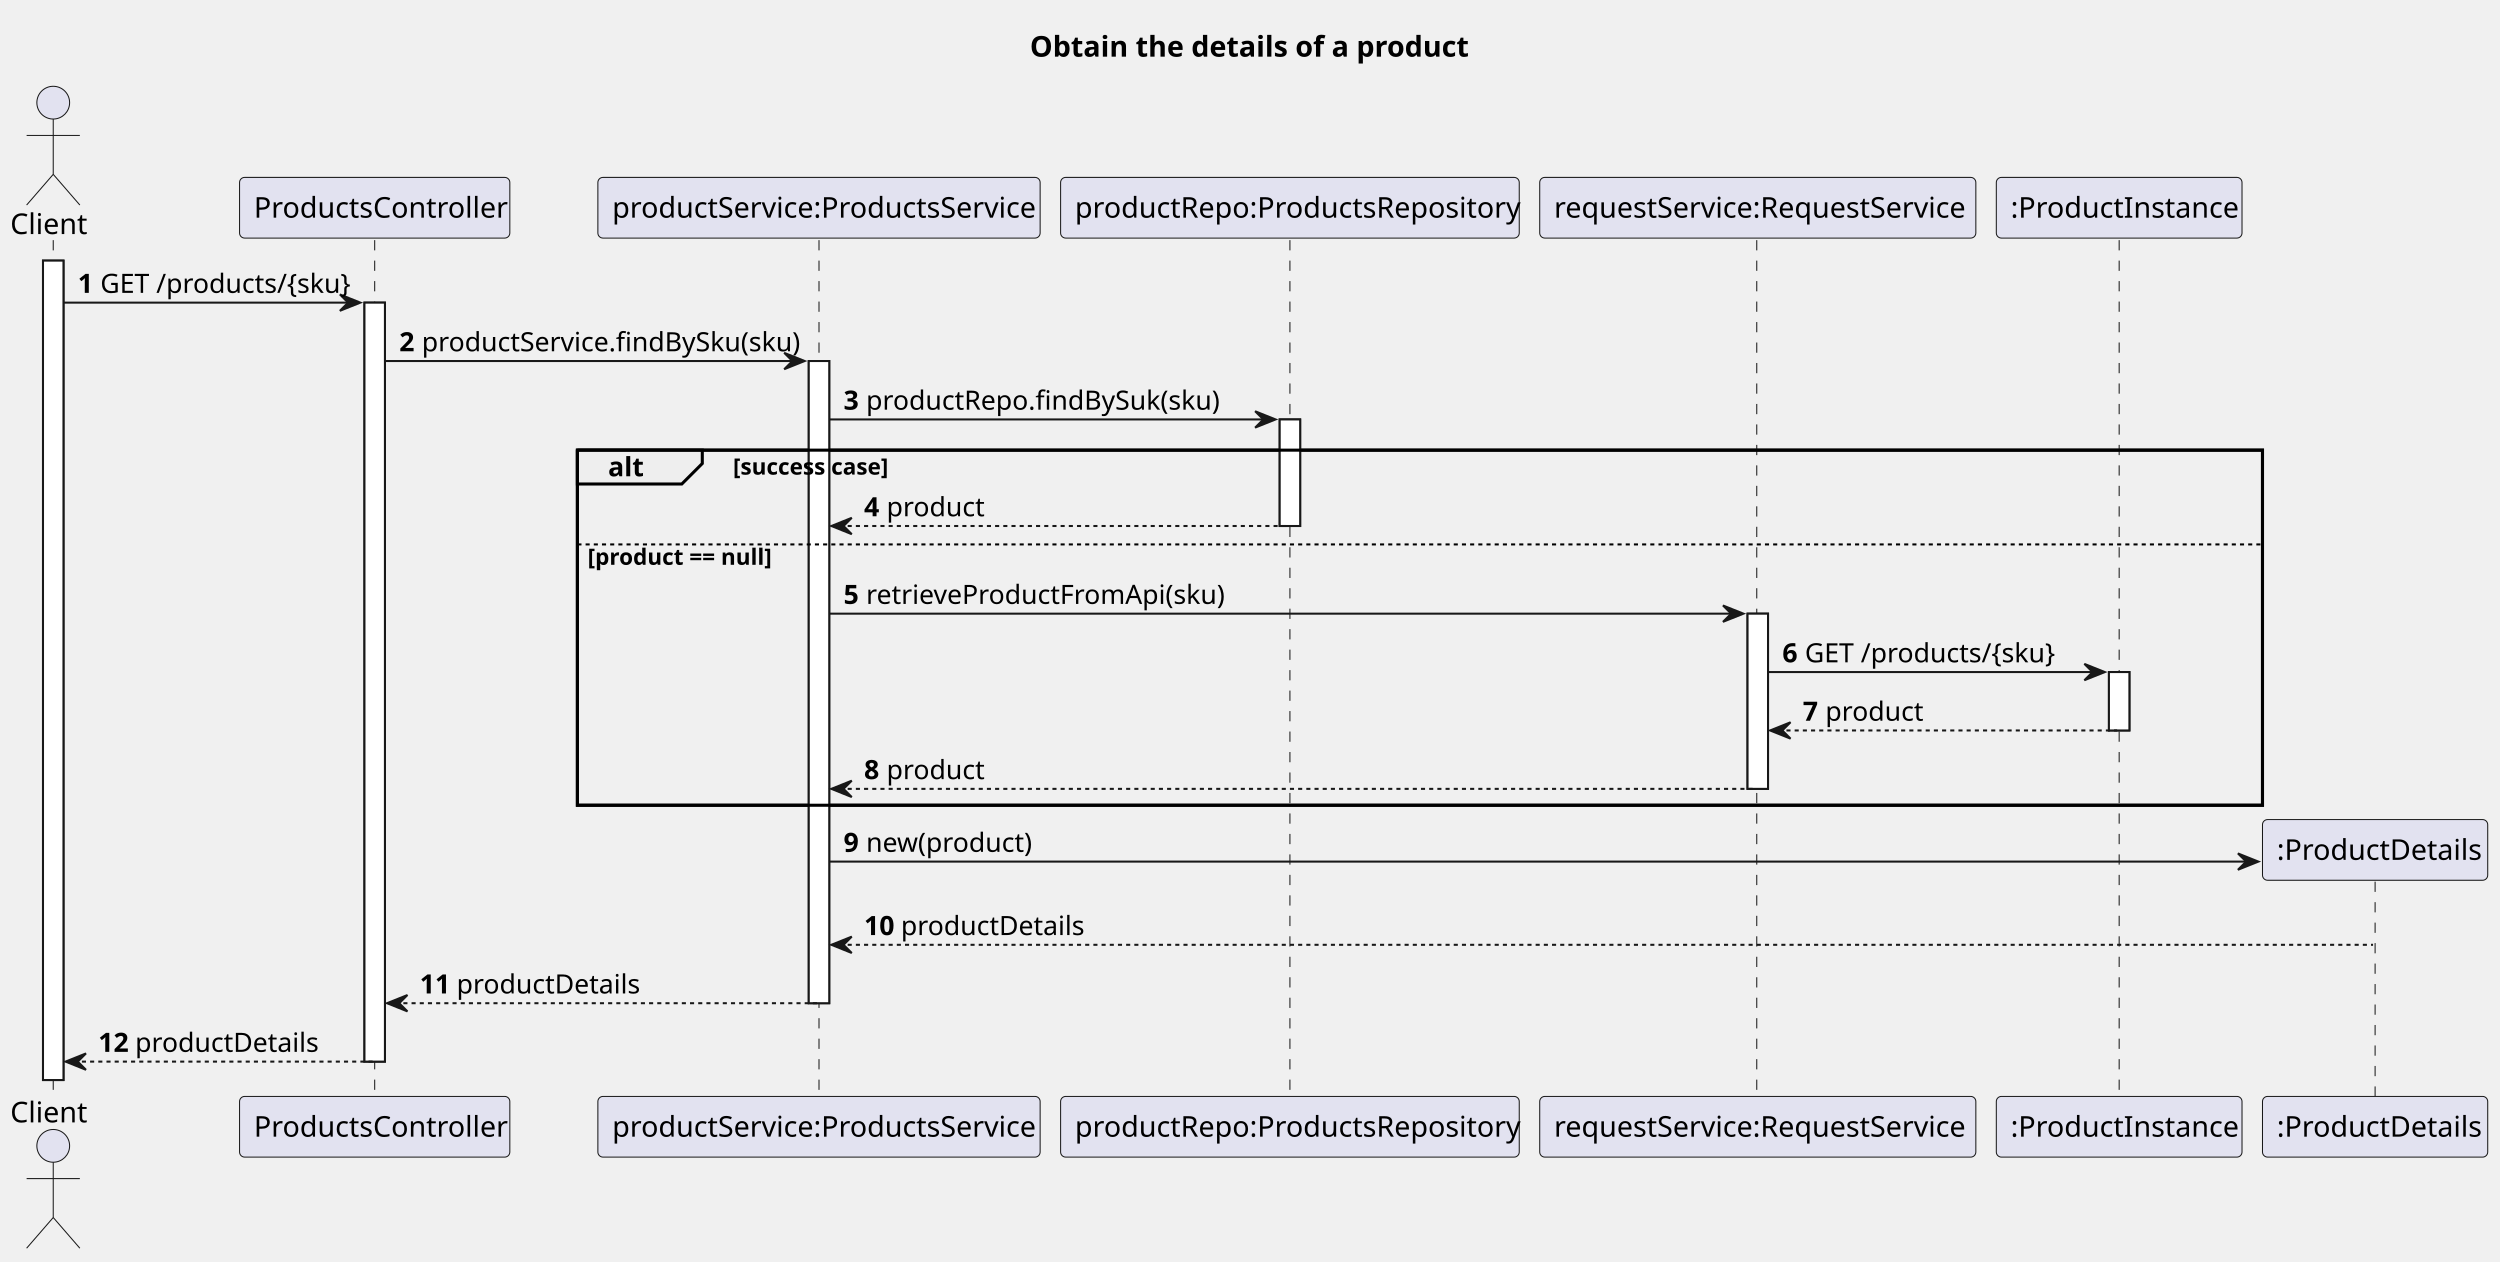
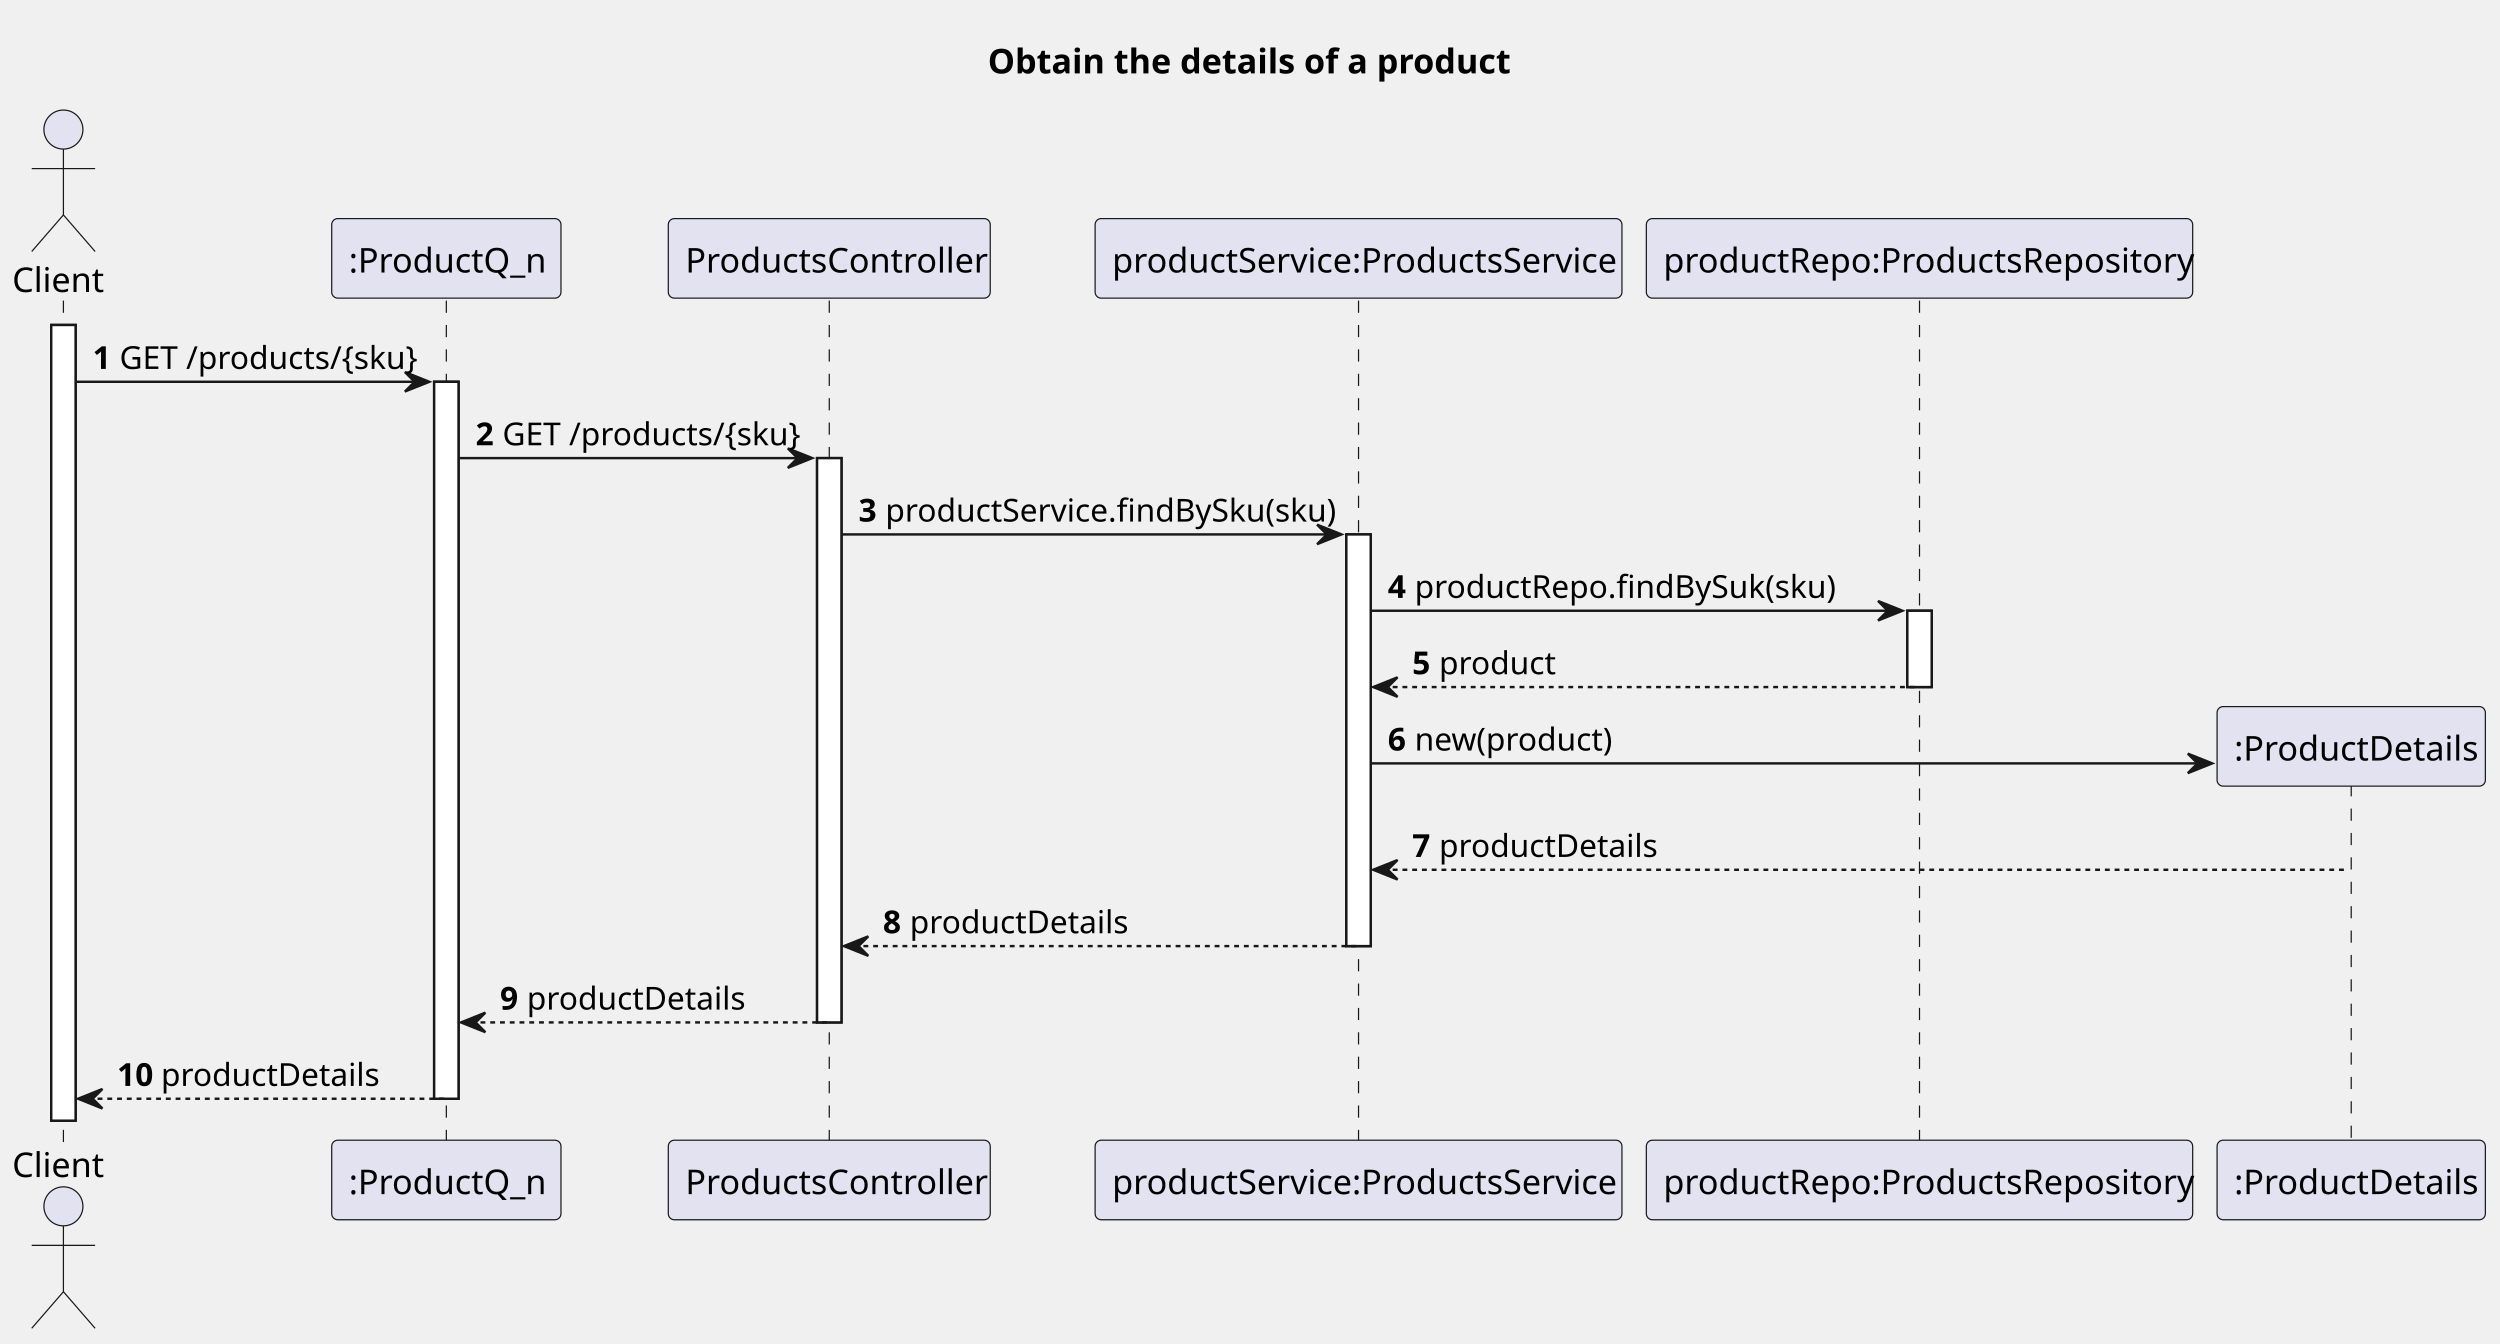
- <svg xmlns="http://www.w3.org/2000/svg" contentStyleType="text/css" height="616px" preserveAspectRatio="none" style="width:1221px;height:616px;background:#FFFFFF;" version="1.1" viewBox="0 0 1221 616" width="1221px" zoomAndPan="magnify">
+ <svg xmlns="http://www.w3.org/2000/svg" contentStyleType="text/css" height="551px" preserveAspectRatio="none" style="width:1025px;height:551px;background:#FFFFFF;" version="1.1" viewBox="0 0 1025 551" width="1025px" zoomAndPan="magnify">
  <defs />
  <g>
-     <rect fill="none" height="25.641" id="_title" style="stroke:none;stroke-width:1.0;" width="223" x="498" y="10" />
-     <text fill="#000000" font-family="sans-serif" font-size="14" font-weight="bold" lengthAdjust="spacing" textLength="213" x="503" y="27.674">Obtain the details of a product</text>
-     <rect fill="#FFFFFF" height="400.211" style="stroke:#181818;stroke-width:1.0;" width="10" x="21" y="127.281" />
-     <rect fill="#FFFFFF" height="370.688" style="stroke:#181818;stroke-width:1.0;" width="10" x="178" y="147.805" />
-     <rect fill="#FFFFFF" height="313.641" style="stroke:#181818;stroke-width:1.0;" width="10" x="395" y="176.328" />
-     <rect fill="#FFFFFF" height="52.047" style="stroke:#181818;stroke-width:1.0;" width="10" x="625" y="204.852" />
-     <rect fill="#FFFFFF" height="85.57" style="stroke:#181818;stroke-width:1.0;" width="10" x="853.5" y="299.711" />
-     <rect fill="#FFFFFF" height="28.523" style="stroke:#181818;stroke-width:1.0;" width="10" x="1030" y="328.234" />
-     <rect fill="none" height="173.43" style="stroke:#000000;stroke-width:1.5;" width="823" x="282" y="219.852" />
-     <line style="stroke:#181818;stroke-width:0.5;stroke-dasharray:5.0,5.0;" x1="26" x2="26" y1="117.281" y2="536.492" />
-     <line style="stroke:#181818;stroke-width:0.5;stroke-dasharray:5.0,5.0;" x1="183" x2="183" y1="117.281" y2="536.492" />
-     <line style="stroke:#181818;stroke-width:0.5;stroke-dasharray:5.0,5.0;" x1="400" x2="400" y1="117.281" y2="536.492" />
-     <line style="stroke:#181818;stroke-width:0.5;stroke-dasharray:5.0,5.0;" x1="630" x2="630" y1="117.281" y2="536.492" />
-     <line style="stroke:#181818;stroke-width:0.5;stroke-dasharray:5.0,5.0;" x1="858" x2="858" y1="117.281" y2="536.492" />
-     <line style="stroke:#181818;stroke-width:0.5;stroke-dasharray:5.0,5.0;" x1="1035" x2="1035" y1="117.281" y2="536.492" />
-     <line style="stroke:#181818;stroke-width:0.5;stroke-dasharray:5.0,5.0;" x1="1160" x2="1160" y1="430.602" y2="536.492" />
-     <text fill="#000000" font-family="sans-serif" font-size="14" lengthAdjust="spacing" textLength="36" x="5" y="114.314">Client</text>
-     <ellipse cx="26" cy="50.141" fill="#E2E2F0" rx="8" ry="8" style="stroke:#181818;stroke-width:0.5;" />
-     <path d="M26,58.141 L26,85.141 M13,66.141 L39,66.141 M26,85.141 L13,100.141 M26,85.141 L39,100.141 " fill="none" style="stroke:#181818;stroke-width:0.5;" />
-     <text fill="#000000" font-family="sans-serif" font-size="14" lengthAdjust="spacing" textLength="36" x="5" y="548.166">Client</text>
-     <ellipse cx="26" cy="559.633" fill="#E2E2F0" rx="8" ry="8" style="stroke:#181818;stroke-width:0.5;" />
-     <path d="M26,567.633 L26,594.633 M13,575.633 L39,575.633 M26,594.633 L13,609.633 M26,594.633 L39,609.633 " fill="none" style="stroke:#181818;stroke-width:0.5;" />
-     <rect fill="#E2E2F0" height="29.641" rx="2.5" ry="2.5" style="stroke:#181818;stroke-width:0.5;" width="132" x="117" y="86.641" />
-     <text fill="#000000" font-family="sans-serif" font-size="14" lengthAdjust="spacing" textLength="118" x="124" y="106.314">ProductsController</text>
-     <rect fill="#E2E2F0" height="29.641" rx="2.5" ry="2.5" style="stroke:#181818;stroke-width:0.5;" width="132" x="117" y="535.492" />
-     <text fill="#000000" font-family="sans-serif" font-size="14" lengthAdjust="spacing" textLength="118" x="124" y="555.166">ProductsController</text>
-     <rect fill="#E2E2F0" height="29.641" rx="2.5" ry="2.5" style="stroke:#181818;stroke-width:0.5;" width="216" x="292" y="86.641" />
-     <text fill="#000000" font-family="sans-serif" font-size="14" lengthAdjust="spacing" textLength="202" x="299" y="106.314">productService:ProductsService</text>
-     <rect fill="#E2E2F0" height="29.641" rx="2.5" ry="2.5" style="stroke:#181818;stroke-width:0.5;" width="216" x="292" y="535.492" />
-     <text fill="#000000" font-family="sans-serif" font-size="14" lengthAdjust="spacing" textLength="202" x="299" y="555.166">productService:ProductsService</text>
-     <rect fill="#E2E2F0" height="29.641" rx="2.5" ry="2.5" style="stroke:#181818;stroke-width:0.5;" width="224" x="518" y="86.641" />
-     <text fill="#000000" font-family="sans-serif" font-size="14" lengthAdjust="spacing" textLength="210" x="525" y="106.314">productRepo:ProductsRepository</text>
-     <rect fill="#E2E2F0" height="29.641" rx="2.5" ry="2.5" style="stroke:#181818;stroke-width:0.5;" width="224" x="518" y="535.492" />
-     <text fill="#000000" font-family="sans-serif" font-size="14" lengthAdjust="spacing" textLength="210" x="525" y="555.166">productRepo:ProductsRepository</text>
-     <rect fill="#E2E2F0" height="29.641" rx="2.5" ry="2.5" style="stroke:#181818;stroke-width:0.5;" width="213" x="752" y="86.641" />
-     <text fill="#000000" font-family="sans-serif" font-size="14" lengthAdjust="spacing" textLength="199" x="759" y="106.314">requestService:RequestService</text>
-     <rect fill="#E2E2F0" height="29.641" rx="2.5" ry="2.5" style="stroke:#181818;stroke-width:0.5;" width="213" x="752" y="535.492" />
-     <text fill="#000000" font-family="sans-serif" font-size="14" lengthAdjust="spacing" textLength="199" x="759" y="555.166">requestService:RequestService</text>
-     <rect fill="#E2E2F0" height="29.641" rx="2.5" ry="2.5" style="stroke:#181818;stroke-width:0.5;" width="120" x="975" y="86.641" />
-     <text fill="#000000" font-family="sans-serif" font-size="14" lengthAdjust="spacing" textLength="106" x="982" y="106.314">:ProductInstance</text>
-     <rect fill="#E2E2F0" height="29.641" rx="2.5" ry="2.5" style="stroke:#181818;stroke-width:0.5;" width="120" x="975" y="535.492" />
-     <text fill="#000000" font-family="sans-serif" font-size="14" lengthAdjust="spacing" textLength="106" x="982" y="555.166">:ProductInstance</text>
-     <rect fill="#E2E2F0" height="29.641" rx="2.5" ry="2.5" style="stroke:#181818;stroke-width:0.5;" width="110" x="1105" y="535.492" />
-     <text fill="#000000" font-family="sans-serif" font-size="14" lengthAdjust="spacing" textLength="96" x="1112" y="555.166">:ProductDetails</text>
-     <rect fill="#FFFFFF" height="400.211" style="stroke:#181818;stroke-width:1.0;" width="10" x="21" y="127.281" />
-     <rect fill="#FFFFFF" height="370.688" style="stroke:#181818;stroke-width:1.0;" width="10" x="178" y="147.805" />
-     <rect fill="#FFFFFF" height="313.641" style="stroke:#181818;stroke-width:1.0;" width="10" x="395" y="176.328" />
-     <rect fill="#FFFFFF" height="52.047" style="stroke:#181818;stroke-width:1.0;" width="10" x="625" y="204.852" />
-     <rect fill="#FFFFFF" height="85.57" style="stroke:#181818;stroke-width:1.0;" width="10" x="853.5" y="299.711" />
-     <rect fill="#FFFFFF" height="28.523" style="stroke:#181818;stroke-width:1.0;" width="10" x="1030" y="328.234" />
-     <polygon fill="#181818" points="166,143.805,176,147.805,166,151.805,170,147.805" style="stroke:#181818;stroke-width:1.0;" />
-     <line style="stroke:#181818;stroke-width:1.0;" x1="31" x2="172" y1="147.805" y2="147.805" />
-     <text fill="#000000" font-family="sans-serif" font-size="13" font-weight="bold" lengthAdjust="spacing" textLength="7" x="38" y="143.05">1</text>
-     <text fill="#000000" font-family="sans-serif" font-size="13" lengthAdjust="spacing" textLength="117" x="49" y="143.05">GET /products/{sku}</text>
-     <polygon fill="#181818" points="383,172.328,393,176.328,383,180.328,387,176.328" style="stroke:#181818;stroke-width:1.0;" />
-     <line style="stroke:#181818;stroke-width:1.0;" x1="188" x2="389" y1="176.328" y2="176.328" />
-     <text fill="#000000" font-family="sans-serif" font-size="13" font-weight="bold" lengthAdjust="spacing" textLength="7" x="195" y="171.573">2</text>
-     <text fill="#000000" font-family="sans-serif" font-size="13" lengthAdjust="spacing" textLength="177" x="206" y="171.573">productService.findBySku(sku)</text>
-     <polygon fill="#181818" points="613,200.852,623,204.852,613,208.852,617,204.852" style="stroke:#181818;stroke-width:1.0;" />
-     <line style="stroke:#181818;stroke-width:1.0;" x1="405" x2="619" y1="204.852" y2="204.852" />
-     <text fill="#000000" font-family="sans-serif" font-size="13" font-weight="bold" lengthAdjust="spacing" textLength="7" x="412" y="200.097">3</text>
-     <text fill="#000000" font-family="sans-serif" font-size="13" lengthAdjust="spacing" textLength="165" x="423" y="200.097">productRepo.findBySuk(sku)</text>
-     <path d="M282,219.852 L343,219.852 L343,226.375 L333,236.375 L282,236.375 L282,219.852 " fill="#EEEEEE" style="stroke:#000000;stroke-width:1.5;" />
-     <rect fill="none" height="173.43" style="stroke:#000000;stroke-width:1.5;" width="823" x="282" y="219.852" />
-     <text fill="#000000" font-family="sans-serif" font-size="13" font-weight="bold" lengthAdjust="spacing" textLength="16" x="297" y="232.62">alt</text>
-     <text fill="#000000" font-family="sans-serif" font-size="11" font-weight="bold" lengthAdjust="spacing" textLength="84" x="358" y="231.81">[success case]</text>
-     <polygon fill="#181818" points="416,252.898,406,256.898,416,260.898,412,256.898" style="stroke:#181818;stroke-width:1.0;" />
-     <line style="stroke:#181818;stroke-width:1.0;stroke-dasharray:2.0,2.0;" x1="410" x2="629" y1="256.898" y2="256.898" />
-     <text fill="#000000" font-family="sans-serif" font-size="13" font-weight="bold" lengthAdjust="spacing" textLength="7" x="422" y="252.144">4</text>
-     <text fill="#000000" font-family="sans-serif" font-size="13" lengthAdjust="spacing" textLength="43" x="433" y="252.144">product</text>
-     <line style="stroke:#000000;stroke-width:1.0;stroke-dasharray:2.0,2.0;" x1="282" x2="1105" y1="265.898" y2="265.898" />
-     <text fill="#000000" font-family="sans-serif" font-size="11" font-weight="bold" lengthAdjust="spacing" textLength="89" x="287" y="275.856">[product == null]</text>
-     <polygon fill="#181818" points="841.5,295.711,851.5,299.711,841.5,303.711,845.5,299.711" style="stroke:#181818;stroke-width:1.0;" />
-     <line style="stroke:#181818;stroke-width:1.0;" x1="405" x2="847.5" y1="299.711" y2="299.711" />
-     <text fill="#000000" font-family="sans-serif" font-size="13" font-weight="bold" lengthAdjust="spacing" textLength="7" x="412" y="294.956">5</text>
-     <text fill="#000000" font-family="sans-serif" font-size="13" lengthAdjust="spacing" textLength="164" x="423" y="294.956">retrieveProductFromApi(sku)</text>
-     <polygon fill="#181818" points="1018,324.234,1028,328.234,1018,332.234,1022,328.234" style="stroke:#181818;stroke-width:1.0;" />
-     <line style="stroke:#181818;stroke-width:1.0;" x1="863.5" x2="1024" y1="328.234" y2="328.234" />
-     <text fill="#000000" font-family="sans-serif" font-size="13" font-weight="bold" lengthAdjust="spacing" textLength="7" x="870.5" y="323.479">6</text>
-     <text fill="#000000" font-family="sans-serif" font-size="13" lengthAdjust="spacing" textLength="117" x="881.5" y="323.479">GET /products/{sku}</text>
-     <polygon fill="#181818" points="874.5,352.758,864.5,356.758,874.5,360.758,870.5,356.758" style="stroke:#181818;stroke-width:1.0;" />
-     <line style="stroke:#181818;stroke-width:1.0;stroke-dasharray:2.0,2.0;" x1="868.5" x2="1034" y1="356.758" y2="356.758" />
-     <text fill="#000000" font-family="sans-serif" font-size="13" font-weight="bold" lengthAdjust="spacing" textLength="7" x="880.5" y="352.003">7</text>
-     <text fill="#000000" font-family="sans-serif" font-size="13" lengthAdjust="spacing" textLength="43" x="891.5" y="352.003">product</text>
-     <polygon fill="#181818" points="416,381.281,406,385.281,416,389.281,412,385.281" style="stroke:#181818;stroke-width:1.0;" />
-     <line style="stroke:#181818;stroke-width:1.0;stroke-dasharray:2.0,2.0;" x1="410" x2="857.5" y1="385.281" y2="385.281" />
-     <text fill="#000000" font-family="sans-serif" font-size="13" font-weight="bold" lengthAdjust="spacing" textLength="7" x="422" y="380.526">8</text>
-     <text fill="#000000" font-family="sans-serif" font-size="13" lengthAdjust="spacing" textLength="43" x="433" y="380.526">product</text>
-     <polygon fill="#181818" points="1093,416.805,1103,420.805,1093,424.805,1097,420.805" style="stroke:#181818;stroke-width:1.0;" />
-     <line style="stroke:#181818;stroke-width:1.0;" x1="405" x2="1099" y1="420.805" y2="420.805" />
-     <text fill="#000000" font-family="sans-serif" font-size="13" font-weight="bold" lengthAdjust="spacing" textLength="7" x="412" y="416.05">9</text>
-     <text fill="#000000" font-family="sans-serif" font-size="13" lengthAdjust="spacing" textLength="74" x="423" y="416.05">new(product)</text>
-     <rect fill="#E2E2F0" height="29.641" rx="2.5" ry="2.5" style="stroke:#181818;stroke-width:0.5;" width="110" x="1105" y="400.281" />
-     <text fill="#000000" font-family="sans-serif" font-size="14" lengthAdjust="spacing" textLength="96" x="1112" y="419.955">:ProductDetails</text>
-     <polygon fill="#181818" points="416,457.445,406,461.445,416,465.445,412,461.445" style="stroke:#181818;stroke-width:1.0;" />
-     <line style="stroke:#181818;stroke-width:1.0;stroke-dasharray:2.0,2.0;" x1="410" x2="1159" y1="461.445" y2="461.445" />
-     <text fill="#000000" font-family="sans-serif" font-size="13" font-weight="bold" lengthAdjust="spacing" textLength="14" x="422" y="456.69">10</text>
-     <text fill="#000000" font-family="sans-serif" font-size="13" lengthAdjust="spacing" textLength="83" x="440" y="456.69">productDetails</text>
-     <polygon fill="#181818" points="199,485.969,189,489.969,199,493.969,195,489.969" style="stroke:#181818;stroke-width:1.0;" />
-     <line style="stroke:#181818;stroke-width:1.0;stroke-dasharray:2.0,2.0;" x1="193" x2="399" y1="489.969" y2="489.969" />
-     <text fill="#000000" font-family="sans-serif" font-size="13" font-weight="bold" lengthAdjust="spacing" textLength="14" x="205" y="485.214">11</text>
-     <text fill="#000000" font-family="sans-serif" font-size="13" lengthAdjust="spacing" textLength="83" x="223" y="485.214">productDetails</text>
-     <polygon fill="#181818" points="42,514.492,32,518.492,42,522.492,38,518.492" style="stroke:#181818;stroke-width:1.0;" />
-     <line style="stroke:#181818;stroke-width:1.0;stroke-dasharray:2.0,2.0;" x1="36" x2="182" y1="518.492" y2="518.492" />
-     <text fill="#000000" font-family="sans-serif" font-size="13" font-weight="bold" lengthAdjust="spacing" textLength="14" x="48" y="513.737">12</text>
-     <text fill="#000000" font-family="sans-serif" font-size="13" lengthAdjust="spacing" textLength="83" x="66" y="513.737">productDetails</text>
+     <text fill="#000000" font-family="sans-serif" font-size="14" font-weight="bold" lengthAdjust="spacing" textLength="213" x="405" y="30.107">Obtain the details of a product</text>
+     <rect fill="#FFFFFF" height="326.24" style="stroke:#181818;stroke-width:1.0;" width="10" x="21" y="133.242" />
+     <rect fill="#FFFFFF" height="293.949" style="stroke:#181818;stroke-width:1.0;" width="10" x="178" y="156.533" />
+     <rect fill="#FFFFFF" height="231.367" style="stroke:#181818;stroke-width:1.0;" width="10" x="335" y="187.824" />
+     <rect fill="#FFFFFF" height="168.785" style="stroke:#181818;stroke-width:1.0;" width="10" x="552" y="219.115" />
+     <rect fill="#FFFFFF" height="31.291" style="stroke:#181818;stroke-width:1.0;" width="10" x="782" y="250.406" />
+     <line style="stroke:#181818;stroke-width:0.5;stroke-dasharray:5.0,5.0;" x1="26" x2="26" y1="123.242" y2="468.482" />
+     <line style="stroke:#181818;stroke-width:0.5;stroke-dasharray:5.0,5.0;" x1="183" x2="183" y1="123.242" y2="468.482" />
+     <line style="stroke:#181818;stroke-width:0.5;stroke-dasharray:5.0,5.0;" x1="340" x2="340" y1="123.242" y2="468.482" />
+     <line style="stroke:#181818;stroke-width:0.5;stroke-dasharray:5.0,5.0;" x1="557" x2="557" y1="123.242" y2="468.482" />
+     <line style="stroke:#181818;stroke-width:0.5;stroke-dasharray:5.0,5.0;" x1="787" x2="787" y1="123.242" y2="468.482" />
+     <line style="stroke:#181818;stroke-width:0.5;stroke-dasharray:5.0,5.0;" x1="964" x2="964" y1="321.508" y2="468.482" />
+     <text fill="#000000" font-family="sans-serif" font-size="14" lengthAdjust="spacing" textLength="36" x="5" y="119.728">Client</text>
+     <ellipse cx="26" cy="53.121" fill="#E2E2F0" rx="8" ry="8" style="stroke:#181818;stroke-width:0.5;" />
+     <path d="M26,61.121 L26,88.121 M13,69.121 L39,69.121 M26,88.121 L13,103.121 M26,88.121 L39,103.121 " fill="none" style="stroke:#181818;stroke-width:0.5;" />
+     <text fill="#000000" font-family="sans-serif" font-size="14" lengthAdjust="spacing" textLength="36" x="5" y="482.59">Client</text>
+     <ellipse cx="26" cy="494.603" fill="#E2E2F0" rx="8" ry="8" style="stroke:#181818;stroke-width:0.5;" />
+     <path d="M26,502.603 L26,529.604 M13,510.603 L39,510.603 M26,529.604 L13,544.604 M26,529.604 L39,544.604 " fill="none" style="stroke:#181818;stroke-width:0.5;" />
+     <rect fill="#E2E2F0" height="32.621" rx="2.5" ry="2.5" style="stroke:#181818;stroke-width:0.5;" width="94" x="136" y="89.621" />
+     <text fill="#000000" font-family="sans-serif" font-size="14" lengthAdjust="spacing" textLength="80" x="143" y="111.728">:ProductQ_n</text>
+     <rect fill="#E2E2F0" height="32.621" rx="2.5" ry="2.5" style="stroke:#181818;stroke-width:0.5;" width="94" x="136" y="467.482" />
+     <text fill="#000000" font-family="sans-serif" font-size="14" lengthAdjust="spacing" textLength="80" x="143" y="489.59">:ProductQ_n</text>
+     <rect fill="#E2E2F0" height="32.621" rx="2.5" ry="2.5" style="stroke:#181818;stroke-width:0.5;" width="132" x="274" y="89.621" />
+     <text fill="#000000" font-family="sans-serif" font-size="14" lengthAdjust="spacing" textLength="118" x="281" y="111.728">ProductsController</text>
+     <rect fill="#E2E2F0" height="32.621" rx="2.5" ry="2.5" style="stroke:#181818;stroke-width:0.5;" width="132" x="274" y="467.482" />
+     <text fill="#000000" font-family="sans-serif" font-size="14" lengthAdjust="spacing" textLength="118" x="281" y="489.59">ProductsController</text>
+     <rect fill="#E2E2F0" height="32.621" rx="2.5" ry="2.5" style="stroke:#181818;stroke-width:0.5;" width="216" x="449" y="89.621" />
+     <text fill="#000000" font-family="sans-serif" font-size="14" lengthAdjust="spacing" textLength="202" x="456" y="111.728">productService:ProductsService</text>
+     <rect fill="#E2E2F0" height="32.621" rx="2.5" ry="2.5" style="stroke:#181818;stroke-width:0.5;" width="216" x="449" y="467.482" />
+     <text fill="#000000" font-family="sans-serif" font-size="14" lengthAdjust="spacing" textLength="202" x="456" y="489.59">productService:ProductsService</text>
+     <rect fill="#E2E2F0" height="32.621" rx="2.5" ry="2.5" style="stroke:#181818;stroke-width:0.5;" width="224" x="675" y="89.621" />
+     <text fill="#000000" font-family="sans-serif" font-size="14" lengthAdjust="spacing" textLength="210" x="682" y="111.728">productRepo:ProductsRepository</text>
+     <rect fill="#E2E2F0" height="32.621" rx="2.5" ry="2.5" style="stroke:#181818;stroke-width:0.5;" width="224" x="675" y="467.482" />
+     <text fill="#000000" font-family="sans-serif" font-size="14" lengthAdjust="spacing" textLength="210" x="682" y="489.59">productRepo:ProductsRepository</text>
+     <rect fill="#E2E2F0" height="32.621" rx="2.5" ry="2.5" style="stroke:#181818;stroke-width:0.5;" width="110" x="909" y="467.482" />
+     <text fill="#000000" font-family="sans-serif" font-size="14" lengthAdjust="spacing" textLength="96" x="916" y="489.59">:ProductDetails</text>
+     <rect fill="#FFFFFF" height="326.24" style="stroke:#181818;stroke-width:1.0;" width="10" x="21" y="133.242" />
+     <rect fill="#FFFFFF" height="293.949" style="stroke:#181818;stroke-width:1.0;" width="10" x="178" y="156.533" />
+     <rect fill="#FFFFFF" height="231.367" style="stroke:#181818;stroke-width:1.0;" width="10" x="335" y="187.824" />
+     <rect fill="#FFFFFF" height="168.785" style="stroke:#181818;stroke-width:1.0;" width="10" x="552" y="219.115" />
+     <rect fill="#FFFFFF" height="31.291" style="stroke:#181818;stroke-width:1.0;" width="10" x="782" y="250.406" />
+     <polygon fill="#181818" points="166,152.533,176,156.533,166,160.533,170,156.533" style="stroke:#181818;stroke-width:1.0;" />
+     <line style="stroke:#181818;stroke-width:1.0;" x1="31" x2="172" y1="156.533" y2="156.533" />
+     <text fill="#000000" font-family="sans-serif" font-size="13" font-weight="bold" lengthAdjust="spacing" textLength="7" x="38" y="151.27">1</text>
+     <text fill="#000000" font-family="sans-serif" font-size="13" lengthAdjust="spacing" textLength="117" x="49" y="151.27">GET /products/{sku}</text>
+     <polygon fill="#181818" points="323,183.824,333,187.824,323,191.824,327,187.824" style="stroke:#181818;stroke-width:1.0;" />
+     <line style="stroke:#181818;stroke-width:1.0;" x1="188" x2="329" y1="187.824" y2="187.824" />
+     <text fill="#000000" font-family="sans-serif" font-size="13" font-weight="bold" lengthAdjust="spacing" textLength="7" x="195" y="182.561">2</text>
+     <text fill="#000000" font-family="sans-serif" font-size="13" lengthAdjust="spacing" textLength="117" x="206" y="182.561">GET /products/{sku}</text>
+     <polygon fill="#181818" points="540,215.115,550,219.115,540,223.115,544,219.115" style="stroke:#181818;stroke-width:1.0;" />
+     <line style="stroke:#181818;stroke-width:1.0;" x1="345" x2="546" y1="219.115" y2="219.115" />
+     <text fill="#000000" font-family="sans-serif" font-size="13" font-weight="bold" lengthAdjust="spacing" textLength="7" x="352" y="213.852">3</text>
+     <text fill="#000000" font-family="sans-serif" font-size="13" lengthAdjust="spacing" textLength="177" x="363" y="213.852">productService.findBySku(sku)</text>
+     <polygon fill="#181818" points="770,246.406,780,250.406,770,254.406,774,250.406" style="stroke:#181818;stroke-width:1.0;" />
+     <line style="stroke:#181818;stroke-width:1.0;" x1="562" x2="776" y1="250.406" y2="250.406" />
+     <text fill="#000000" font-family="sans-serif" font-size="13" font-weight="bold" lengthAdjust="spacing" textLength="7" x="569" y="245.144">4</text>
+     <text fill="#000000" font-family="sans-serif" font-size="13" lengthAdjust="spacing" textLength="165" x="580" y="245.144">productRepo.findBySuk(sku)</text>
+     <polygon fill="#181818" points="573,277.697,563,281.697,573,285.697,569,281.697" style="stroke:#181818;stroke-width:1.0;" />
+     <line style="stroke:#181818;stroke-width:1.0;stroke-dasharray:2.0,2.0;" x1="567" x2="786" y1="281.697" y2="281.697" />
+     <text fill="#000000" font-family="sans-serif" font-size="13" font-weight="bold" lengthAdjust="spacing" textLength="7" x="579" y="276.435">5</text>
+     <text fill="#000000" font-family="sans-serif" font-size="13" lengthAdjust="spacing" textLength="43" x="590" y="276.435">product</text>
+     <polygon fill="#181818" points="897,308.988,907,312.988,897,316.988,901,312.988" style="stroke:#181818;stroke-width:1.0;" />
+     <line style="stroke:#181818;stroke-width:1.0;" x1="562" x2="903" y1="312.988" y2="312.988" />
+     <text fill="#000000" font-family="sans-serif" font-size="13" font-weight="bold" lengthAdjust="spacing" textLength="7" x="569" y="307.726">6</text>
+     <text fill="#000000" font-family="sans-serif" font-size="13" lengthAdjust="spacing" textLength="74" x="580" y="307.726">new(product)</text>
+     <rect fill="#E2E2F0" height="32.621" rx="2.5" ry="2.5" style="stroke:#181818;stroke-width:0.5;" width="110" x="909" y="289.697" />
+     <text fill="#000000" font-family="sans-serif" font-size="14" lengthAdjust="spacing" textLength="96" x="916" y="311.805">:ProductDetails</text>
+     <polygon fill="#181818" points="573,352.609,563,356.609,573,360.609,569,356.609" style="stroke:#181818;stroke-width:1.0;" />
+     <line style="stroke:#181818;stroke-width:1.0;stroke-dasharray:2.0,2.0;" x1="567" x2="963" y1="356.609" y2="356.609" />
+     <text fill="#000000" font-family="sans-serif" font-size="13" font-weight="bold" lengthAdjust="spacing" textLength="7" x="579" y="351.347">7</text>
+     <text fill="#000000" font-family="sans-serif" font-size="13" lengthAdjust="spacing" textLength="83" x="590" y="351.347">productDetails</text>
+     <polygon fill="#181818" points="356,383.9,346,387.9,356,391.9,352,387.9" style="stroke:#181818;stroke-width:1.0;" />
+     <line style="stroke:#181818;stroke-width:1.0;stroke-dasharray:2.0,2.0;" x1="350" x2="556" y1="387.9" y2="387.9" />
+     <text fill="#000000" font-family="sans-serif" font-size="13" font-weight="bold" lengthAdjust="spacing" textLength="7" x="362" y="382.638">8</text>
+     <text fill="#000000" font-family="sans-serif" font-size="13" lengthAdjust="spacing" textLength="83" x="373" y="382.638">productDetails</text>
+     <polygon fill="#181818" points="199,415.191,189,419.191,199,423.191,195,419.191" style="stroke:#181818;stroke-width:1.0;" />
+     <line style="stroke:#181818;stroke-width:1.0;stroke-dasharray:2.0,2.0;" x1="193" x2="339" y1="419.191" y2="419.191" />
+     <text fill="#000000" font-family="sans-serif" font-size="13" font-weight="bold" lengthAdjust="spacing" textLength="7" x="205" y="413.929">9</text>
+     <text fill="#000000" font-family="sans-serif" font-size="13" lengthAdjust="spacing" textLength="83" x="216" y="413.929">productDetails</text>
+     <polygon fill="#181818" points="42,446.482,32,450.482,42,454.482,38,450.482" style="stroke:#181818;stroke-width:1.0;" />
+     <line style="stroke:#181818;stroke-width:1.0;stroke-dasharray:2.0,2.0;" x1="36" x2="182" y1="450.482" y2="450.482" />
+     <text fill="#000000" font-family="sans-serif" font-size="13" font-weight="bold" lengthAdjust="spacing" textLength="14" x="48" y="445.22">10</text>
+     <text fill="#000000" font-family="sans-serif" font-size="13" lengthAdjust="spacing" textLength="83" x="66" y="445.22">productDetails</text>
  </g>
</svg>
